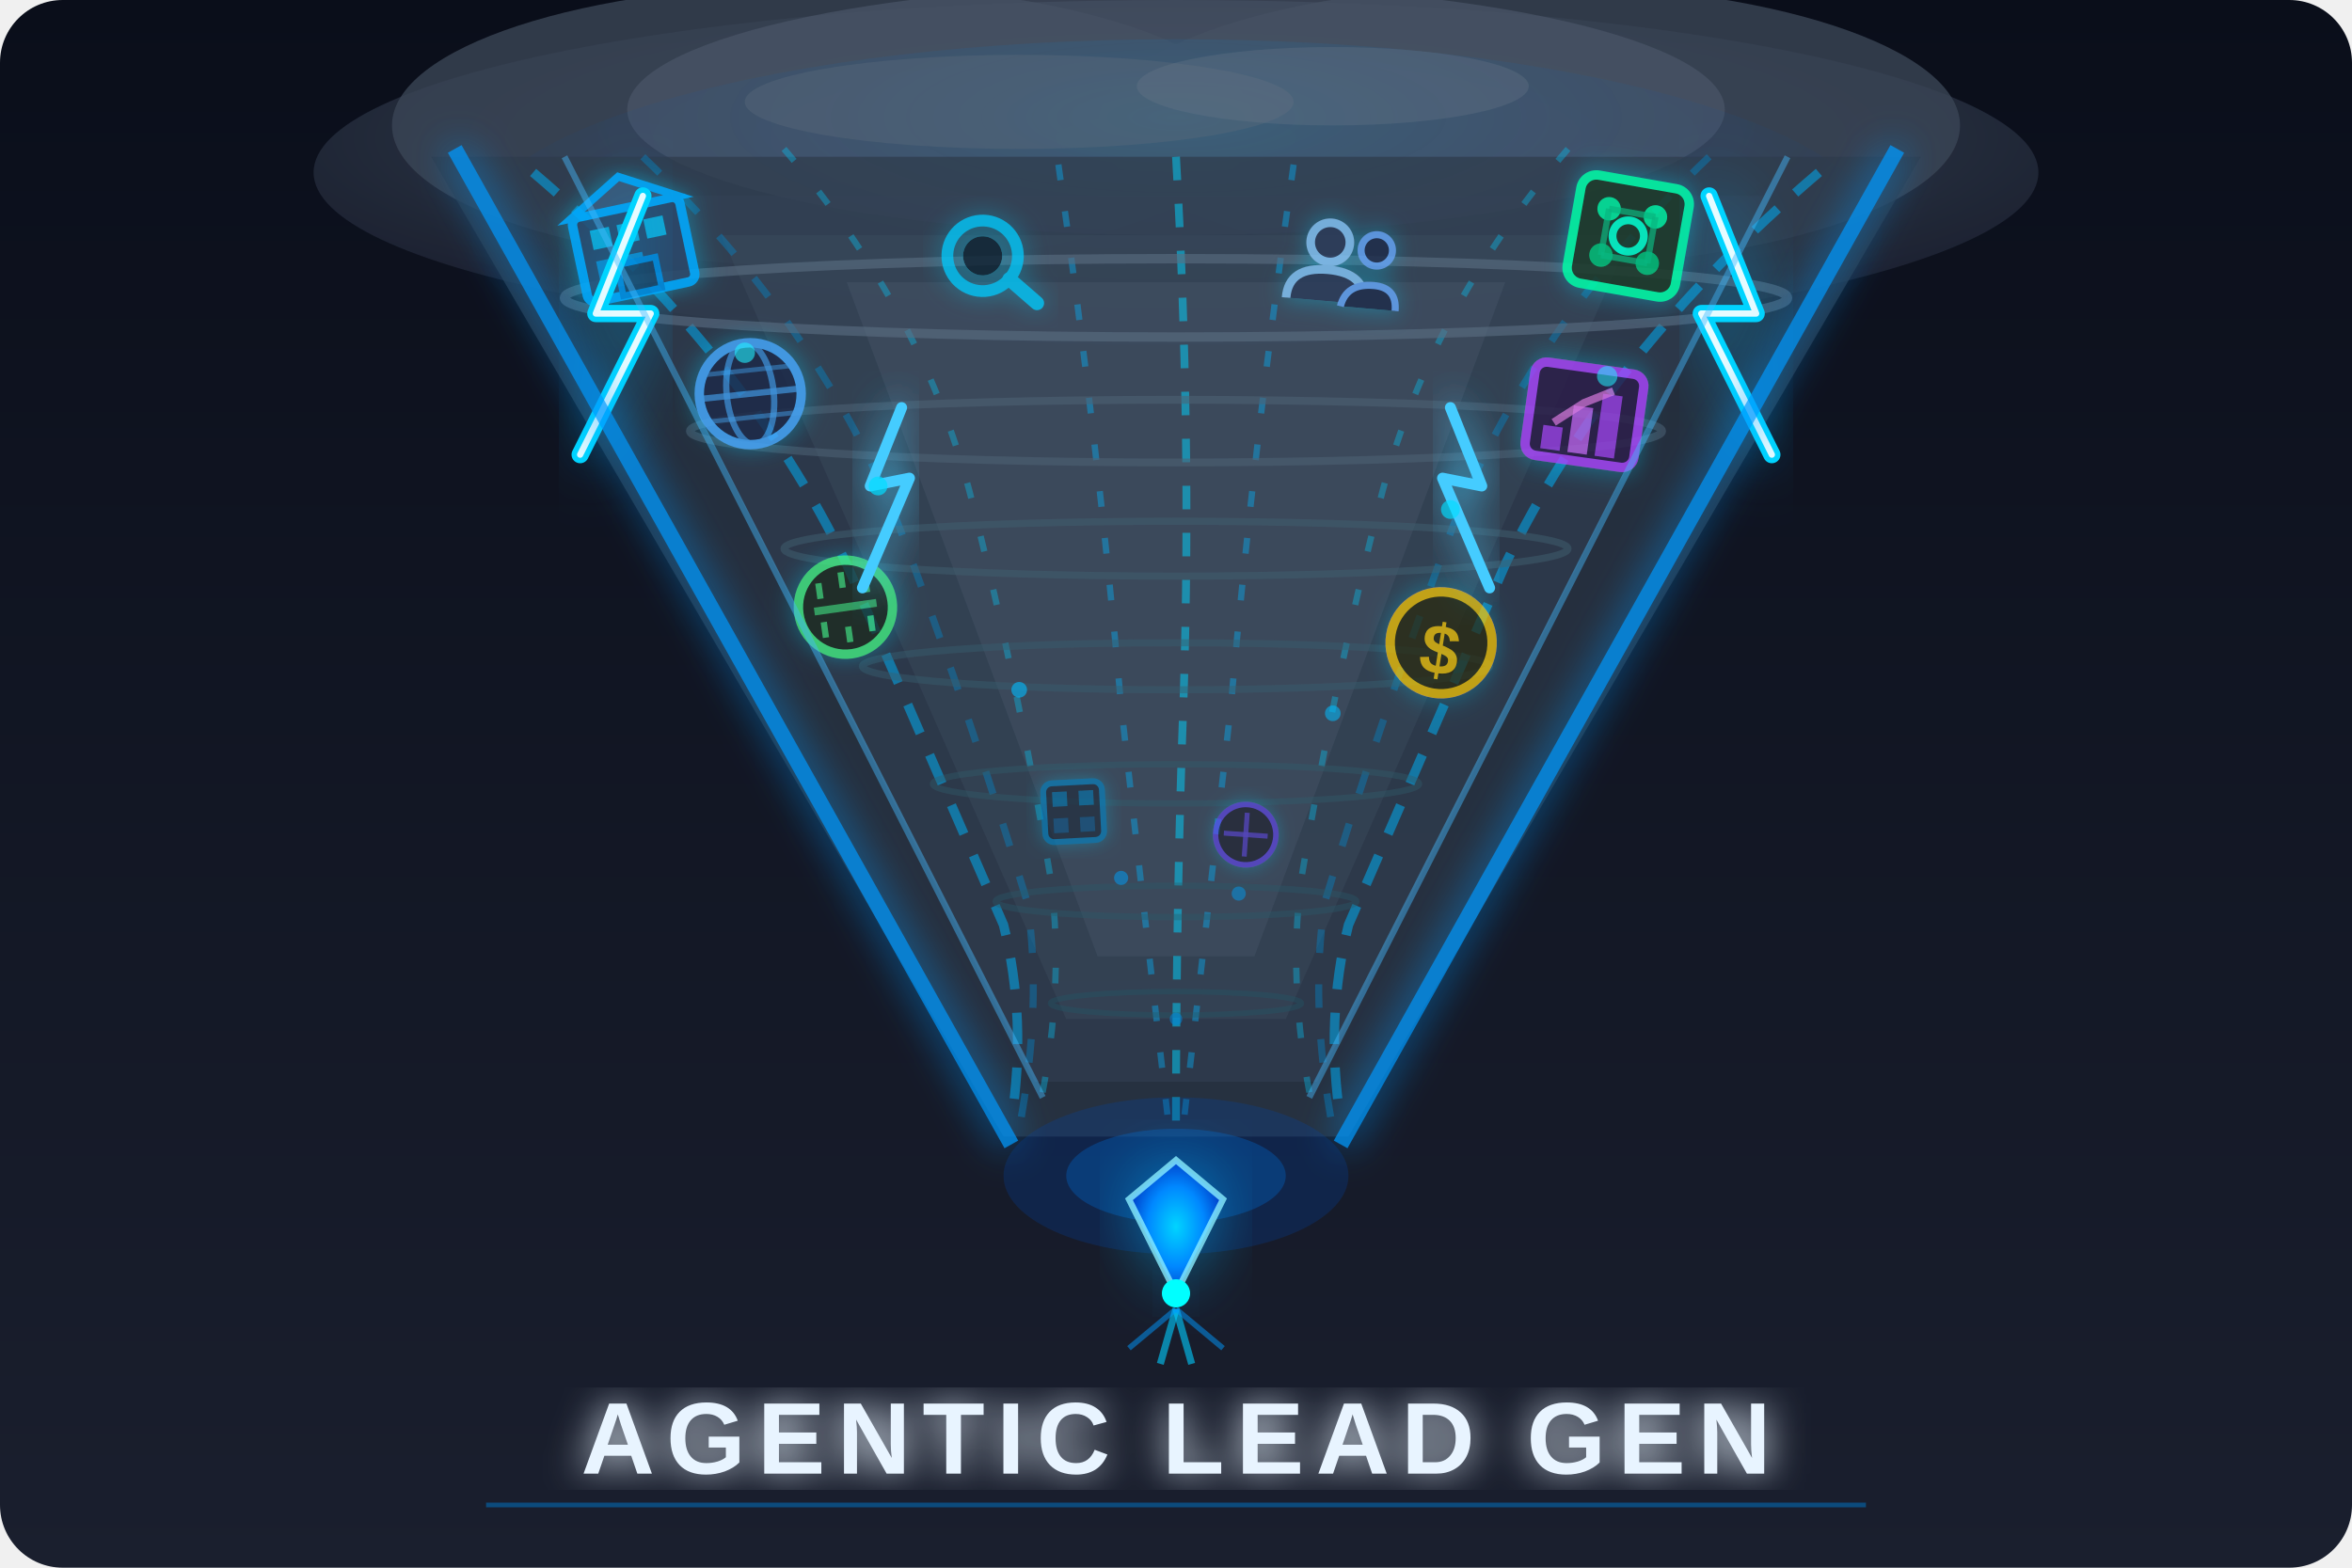
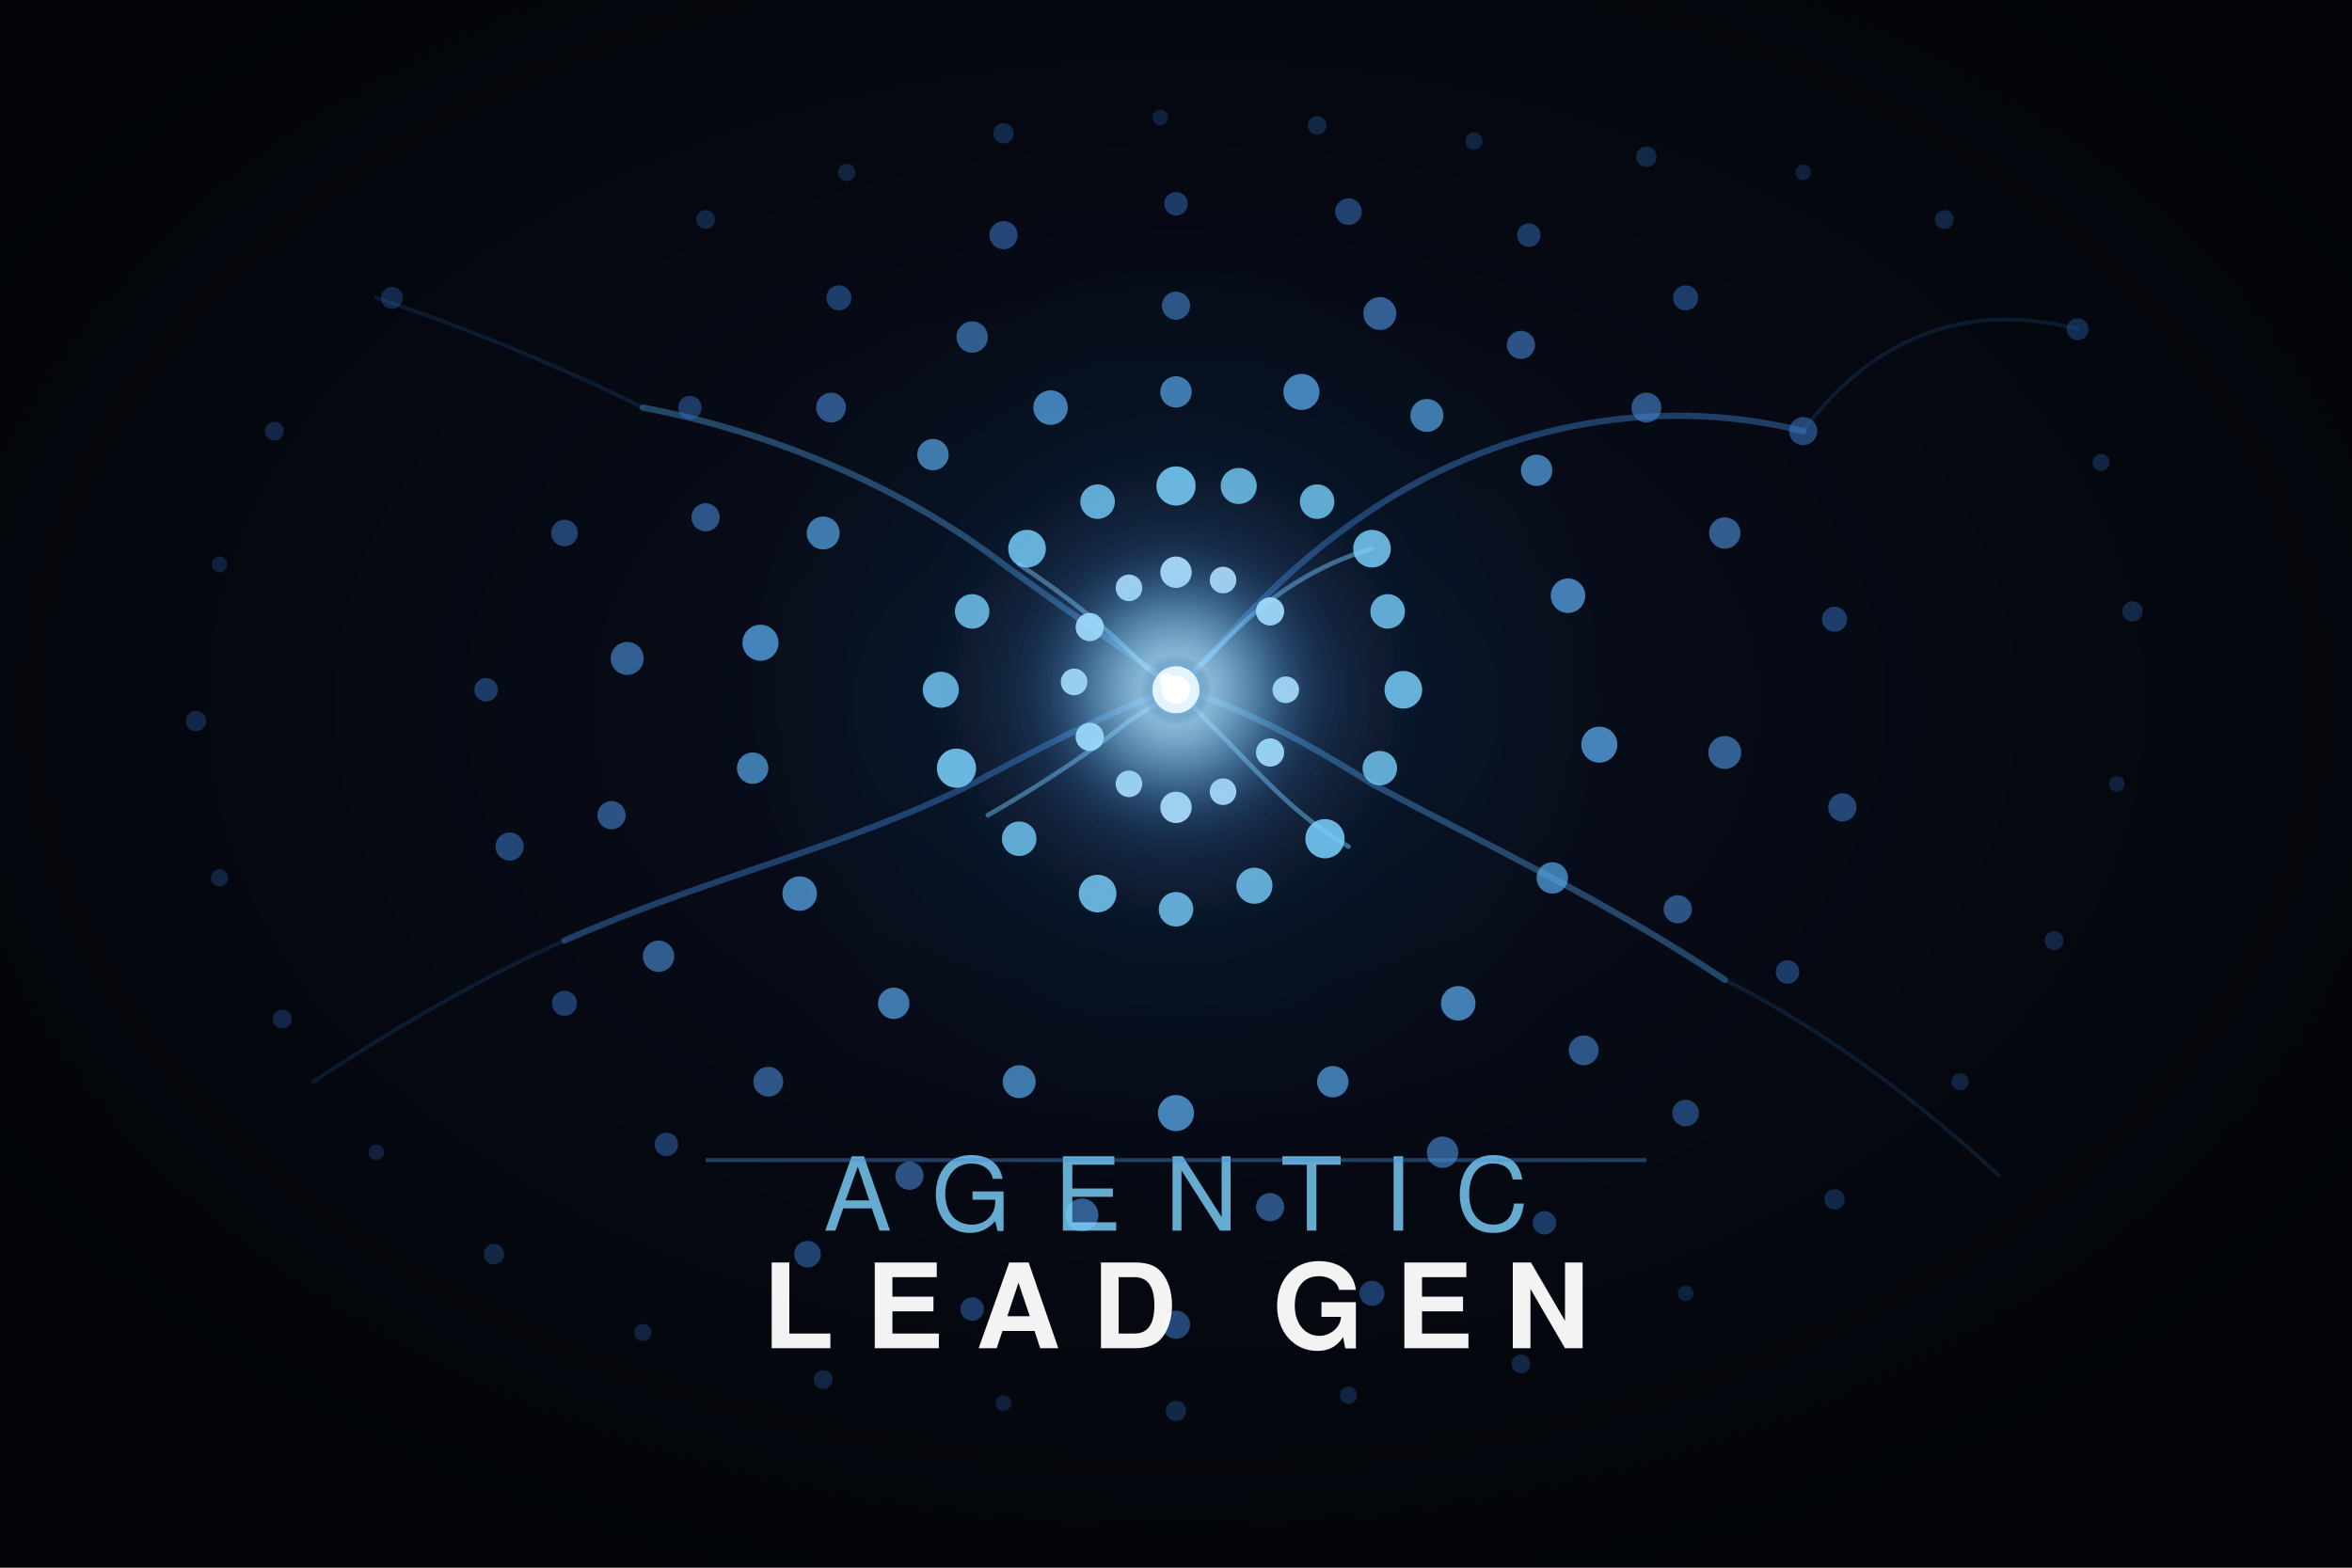
<svg xmlns="http://www.w3.org/2000/svg" viewBox="0 0 300 200" width="300" height="200">
  <defs>
-     <linearGradient id="bgGrad" x1="0%" y1="0%" x2="0%" y2="100%">
-       <stop offset="0%" style="stop-color:#0a0e1a;stop-opacity:1" />
-       <stop offset="100%" style="stop-color:#1a1f2e;stop-opacity:1" />
-     </linearGradient>
-     <radialGradient id="cloudGrad" cx="50%" cy="40%" r="60%">
-       <stop offset="0%" style="stop-color:#3d4a5c;stop-opacity:1" />
-       <stop offset="60%" style="stop-color:#2a3344;stop-opacity:1" />
-       <stop offset="100%" style="stop-color:#1a2030;stop-opacity:1" />
+     <radialGradient id="bgGrad" cx="50%" cy="45%" r="60%">
+       <stop offset="0%" stop-color="#0a0f1e" />
+       <stop offset="100%" stop-color="#020408" />
    </radialGradient>
-     <radialGradient id="vortexGrad" cx="50%" cy="20%" r="80%">
-       <stop offset="0%" style="stop-color:#00b4ff;stop-opacity:0.15" />
-       <stop offset="40%" style="stop-color:#0066cc;stop-opacity:0.08" />
-       <stop offset="100%" style="stop-color:#001133;stop-opacity:0" />
+     <radialGradient id="coreGlow" cx="50%" cy="50%" r="50%">
+       <stop offset="0%" stop-color="#ffffff" stop-opacity="1" />
+       <stop offset="20%" stop-color="#e8f4ff" stop-opacity="0.95" />
+       <stop offset="50%" stop-color="#60b8ff" stop-opacity="0.6" />
+       <stop offset="100%" stop-color="#1a3a6e" stop-opacity="0" />
    </radialGradient>
-     <radialGradient id="leadGrad" cx="50%" cy="50%" r="50%">
-       <stop offset="0%" style="stop-color:#00d4ff;stop-opacity:1" />
-       <stop offset="60%" style="stop-color:#0088ff;stop-opacity:1" />
-       <stop offset="100%" style="stop-color:#0044cc;stop-opacity:1" />
+     <radialGradient id="outerHalo" cx="50%" cy="50%" r="50%">
+       <stop offset="0%" stop-color="#4a9fff" stop-opacity="0.15" />
+       <stop offset="60%" stop-color="#1a5fa8" stop-opacity="0.05" />
+       <stop offset="100%" stop-color="#0d2a4e" stop-opacity="0" />
    </radialGradient>
-     <filter id="blueGlow" x="-20%" y="-20%" width="140%" height="140%">
-       <feGaussianBlur stdDeviation="2.5" result="blur" />
-       <feComposite in="SourceGraphic" in2="blur" operator="over" />
+     <filter id="coreBlur" x="-100%" y="-100%" width="300%" height="300%">
+       <feGaussianBlur stdDeviation="3.5" />
    </filter>
-     <filter id="strongGlow" x="-30%" y="-30%" width="160%" height="160%">
-       <feGaussianBlur stdDeviation="4" result="blur" />
-       <feFlood flood-color="#00b4ff" flood-opacity="0.6" result="color" />
-       <feComposite in="color" in2="blur" operator="in" result="glow" />
-       <feMerge>
-         <feMergeNode in="glow" />
-         <feMergeNode in="SourceGraphic" />
-       </feMerge>
+     <filter id="softGlow" x="-100%" y="-100%" width="300%" height="300%">
+       <feGaussianBlur stdDeviation="6" />
    </filter>
-     <filter id="iconGlow" x="-20%" y="-20%" width="140%" height="140%">
-       <feGaussianBlur stdDeviation="1.5" result="blur" />
-       <feFlood flood-color="#00d4ff" flood-opacity="0.5" result="color" />
-       <feComposite in="color" in2="blur" operator="in" result="glow" />
-       <feMerge>
-         <feMergeNode in="glow" />
-         <feMergeNode in="SourceGraphic" />
-       </feMerge>
-     </filter>
+     <clipPath id="bounds">
+       <rect width="300" height="200" />
+     </clipPath>
  </defs>
-   <rect width="300" height="200" fill="url(#bgGrad)" rx="8" />
-   <ellipse cx="150" cy="22" rx="110" ry="22" fill="url(#cloudGrad)" opacity="0.95" />
-   <ellipse cx="105" cy="16" rx="55" ry="18" fill="#3a4555" opacity="0.8" />
-   <ellipse cx="195" cy="16" rx="55" ry="18" fill="#3a4555" opacity="0.8" />
-   <ellipse cx="150" cy="14" rx="70" ry="16" fill="#4a5568" opacity="0.7" />
-   <ellipse cx="150" cy="30" rx="90" ry="25" fill="url(#vortexGrad)" />
-   <polygon points="55,20 245,20 172,145 128,145" fill="#2d3a4a" opacity="0.7" />
-   <polygon points="75,25 225,25 168,138 132,138" fill="#344155" opacity="0.5" />
-   <polygon points="92,30 208,30 164,130 136,130" fill="#3d4d60" opacity="0.4" />
-   <polygon points="108,36 192,36 160,122 140,122" fill="#4a5a6e" opacity="0.35" />
-   <path d="M68,22 Q95,45 108,72 Q118,95 128,118 Q131,130 129,143" stroke="#00aaee" stroke-width="1.2" fill="none" opacity="0.55" stroke-dasharray="4,3" />
-   <path d="M82,20 Q105,42 115,68 Q124,92 131,115 Q133,128 130,144" stroke="#0088cc" stroke-width="0.9" fill="none" opacity="0.4" stroke-dasharray="3,4" />
-   <path d="M100,19 Q118,40 124,64 Q130,88 134,112 Q136,127 132,144" stroke="#00ccff" stroke-width="0.8" fill="none" opacity="0.35" stroke-dasharray="2,5" />
-   <path d="M232,22 Q205,45 192,72 Q182,95 172,118 Q169,130 171,143" stroke="#00aaee" stroke-width="1.2" fill="none" opacity="0.55" stroke-dasharray="4,3" />
-   <path d="M218,20 Q195,42 185,68 Q176,92 169,115 Q167,128 170,144" stroke="#0088cc" stroke-width="0.9" fill="none" opacity="0.4" stroke-dasharray="3,4" />
-   <path d="M200,19 Q182,40 176,64 Q170,88 166,112 Q164,127 168,144" stroke="#00ccff" stroke-width="0.8" fill="none" opacity="0.35" stroke-dasharray="2,5" />
-   <path d="M150,20 Q152,55 151,88 Q150,115 150,143" stroke="#00d4ff" stroke-width="1" fill="none" opacity="0.5" stroke-dasharray="3,3" />
-   <path d="M135,21 Q140,56 143,90 Q146,117 149,143" stroke="#00b4ff" stroke-width="0.8" fill="none" opacity="0.4" stroke-dasharray="2,4" />
-   <path d="M165,21 Q160,56 157,90 Q154,117 151,143" stroke="#00b4ff" stroke-width="0.8" fill="none" opacity="0.4" stroke-dasharray="2,4" />
-   <ellipse cx="150" cy="38" rx="78" ry="5" fill="none" stroke="#5a6e82" stroke-width="1.2" opacity="0.6" />
-   <ellipse cx="150" cy="55" rx="62" ry="4" fill="none" stroke="#4d6275" stroke-width="1" opacity="0.55" />
-   <ellipse cx="150" cy="70" rx="50" ry="3.5" fill="none" stroke="#406070" stroke-width="0.9" opacity="0.5" />
-   <ellipse cx="150" cy="85" rx="40" ry="3" fill="none" stroke="#385e6e" stroke-width="0.9" opacity="0.45" />
-   <ellipse cx="150" cy="100" rx="31" ry="2.5" fill="none" stroke="#305c6c" stroke-width="0.8" opacity="0.4" />
-   <ellipse cx="150" cy="115" rx="23" ry="2" fill="none" stroke="#285a6a" stroke-width="0.8" opacity="0.38" />
-   <ellipse cx="150" cy="128" rx="16" ry="1.5" fill="none" stroke="#205868" stroke-width="0.7" opacity="0.35" />
-   <g transform="translate(72,24) rotate(-12)" filter="url(#iconGlow)" opacity="0.88">
-     <rect x="0" y="4" width="14" height="11" rx="1" fill="#2a4a6a" stroke="#00aaff" stroke-width="1.2" />
-     <rect x="2" y="6" width="2.5" height="2.5" fill="#00ccff" opacity="0.8" />
-     <rect x="5.5" y="6" width="2.5" height="2.5" fill="#00ccff" opacity="0.8" />
-     <rect x="9" y="6" width="2.5" height="2.5" fill="#00ccff" opacity="0.8" />
-     <rect x="2" y="10" width="2.5" height="2.5" fill="#00aaff" opacity="0.7" />
-     <rect x="5.5" y="10" width="2.5" height="2.5" fill="#00aaff" opacity="0.7" />
-     <rect x="4.5" y="11" width="5" height="4" fill="#1a3a5a" stroke="#0088dd" stroke-width="0.8" />
-     <polygon points="7,0 14,4 0,4" fill="#3a5a7a" stroke="#00aaff" stroke-width="1" />
+   <rect width="300" height="200" fill="url(#bgGrad)" />
+   <circle cx="150" cy="88" r="70" fill="url(#outerHalo)" filter="url(#softGlow)" />
+   <g clip-path="url(#bounds)">
+     <path d="M 230 55 C 210 50, 190 55, 175 65 C 163 73, 158 80, 152 86" fill="none" stroke="#4a9fff" stroke-width="0.8" stroke-opacity="0.35" stroke-linecap="round" />
+     <path d="M 265 42 C 250 38, 238 44, 230 55" fill="none" stroke="#2a6aaf" stroke-width="0.5" stroke-opacity="0.2" stroke-linecap="round" />
+     <path d="M 220 125 C 205 115, 190 108, 175 100 C 164 93, 157 90, 151 88" fill="none" stroke="#5ab4ff" stroke-width="0.8" stroke-opacity="0.35" stroke-linecap="round" />
+     <path d="M 255 150 C 242 138, 230 130, 220 125" fill="none" stroke="#2a6aaf" stroke-width="0.5" stroke-opacity="0.2" stroke-linecap="round" />
+     <path d="M 72 120 C 90 112, 108 108, 124 100 C 137 93, 144 90, 149 88" fill="none" stroke="#4a9fff" stroke-width="0.8" stroke-opacity="0.35" stroke-linecap="round" />
+     <path d="M 40 138 C 52 130, 63 124, 72 120" fill="none" stroke="#2a6aaf" stroke-width="0.5" stroke-opacity="0.2" stroke-linecap="round" />
+     <path d="M 82 52 C 98 55, 115 62, 128 72 C 139 80, 145 84, 149 87" fill="none" stroke="#5ab4ff" stroke-width="0.8" stroke-opacity="0.35" stroke-linecap="round" />
+     <path d="M 48 38 C 60 42, 72 47, 82 52" fill="none" stroke="#2a6aaf" stroke-width="0.5" stroke-opacity="0.2" stroke-linecap="round" />
+     <path d="M 175 70 C 168 72, 162 76, 157 81 C 154 84, 152 86, 151 87" fill="none" stroke="#7dd3ff" stroke-width="0.6" stroke-opacity="0.45" stroke-linecap="round" />
+     <path d="M 172 108 C 165 104, 160 98, 155 93 C 153 91, 151 89, 150.5 88" fill="none" stroke="#7dd3ff" stroke-width="0.6" stroke-opacity="0.45" stroke-linecap="round" />
+     <path d="M 126 104 C 133 100, 139 96, 144 92 C 147 90, 149 89, 150 88" fill="none" stroke="#7dd3ff" stroke-width="0.6" stroke-opacity="0.45" stroke-linecap="round" />
+     <path d="M 130 72 C 136 76, 141 80, 145 84 C 147 86, 149 87, 150 88" fill="none" stroke="#7dd3ff" stroke-width="0.6" stroke-opacity="0.45" stroke-linecap="round" />
+     <circle cx="265" cy="42" r="1.4" fill="#2a5a9f" fill-opacity="0.45" />
+     <circle cx="248" cy="28" r="1.2" fill="#2a5a9f" fill-opacity="0.38" />
+     <circle cx="230" cy="22" r="1.0" fill="#2a5a9f" fill-opacity="0.32" />
+     <circle cx="210" cy="20" r="1.3" fill="#2a5a9f" fill-opacity="0.40" />
+     <circle cx="188" cy="18" r="1.1" fill="#2a5a9f" fill-opacity="0.35" />
+     <circle cx="168" cy="16" r="1.2" fill="#2a5a9f" fill-opacity="0.38" />
+     <circle cx="148" cy="15" r="1.0" fill="#2a5a9f" fill-opacity="0.32" />
+     <circle cx="128" cy="17" r="1.3" fill="#2a5a9f" fill-opacity="0.40" />
+     <circle cx="108" cy="22" r="1.1" fill="#2a5a9f" fill-opacity="0.35" />
+     <circle cx="90" cy="28" r="1.2" fill="#2a5a9f" fill-opacity="0.38" />
+     <circle cx="50" cy="38" r="1.4" fill="#2a5a9f" fill-opacity="0.42" />
+     <circle cx="35" cy="55" r="1.2" fill="#2a5a9f" fill-opacity="0.38" />
+     <circle cx="28" cy="72" r="1.0" fill="#2a5a9f" fill-opacity="0.32" />
+     <circle cx="25" cy="92" r="1.3" fill="#2a5a9f" fill-opacity="0.40" />
+     <circle cx="28" cy="112" r="1.1" fill="#2a5a9f" fill-opacity="0.35" />
+     <circle cx="36" cy="130" r="1.2" fill="#2a5a9f" fill-opacity="0.38" />
+     <circle cx="48" cy="147" r="1.0" fill="#2a5a9f" fill-opacity="0.32" />
+     <circle cx="63" cy="160" r="1.3" fill="#2a5a9f" fill-opacity="0.40" />
+     <circle cx="82" cy="170" r="1.1" fill="#2a5a9f" fill-opacity="0.35" />
+     <circle cx="105" cy="176" r="1.2" fill="#2a5a9f" fill-opacity="0.38" />
+     <circle cx="128" cy="179" r="1.0" fill="#2a5a9f" fill-opacity="0.32" />
+     <circle cx="150" cy="180" r="1.3" fill="#2a5a9f" fill-opacity="0.40" />
+     <circle cx="172" cy="178" r="1.1" fill="#2a5a9f" fill-opacity="0.35" />
+     <circle cx="194" cy="174" r="1.2" fill="#2a5a9f" fill-opacity="0.38" />
+     <circle cx="215" cy="165" r="1.0" fill="#2a5a9f" fill-opacity="0.32" />
+     <circle cx="234" cy="153" r="1.3" fill="#2a5a9f" fill-opacity="0.40" />
+     <circle cx="250" cy="138" r="1.1" fill="#2a5a9f" fill-opacity="0.35" />
+     <circle cx="262" cy="120" r="1.2" fill="#2a5a9f" fill-opacity="0.38" />
+     <circle cx="270" cy="100" r="1.0" fill="#2a5a9f" fill-opacity="0.32" />
+     <circle cx="272" cy="78" r="1.3" fill="#2a5a9f" fill-opacity="0.40" />
+     <circle cx="268" cy="59" r="1.1" fill="#2a5a9f" fill-opacity="0.35" />
+     <circle cx="230" cy="55" r="1.8" fill="#3a78c8" fill-opacity="0.55" />
+     <circle cx="215" cy="38" r="1.6" fill="#3572c2" fill-opacity="0.50" />
+     <circle cx="195" cy="30" r="1.5" fill="#3572c2" fill-opacity="0.48" />
+     <circle cx="172" cy="27" r="1.7" fill="#3a78c8" fill-opacity="0.52" />
+     <circle cx="150" cy="26" r="1.5" fill="#3572c2" fill-opacity="0.48" />
+     <circle cx="128" cy="30" r="1.8" fill="#3a78c8" fill-opacity="0.55" />
+     <circle cx="107" cy="38" r="1.6" fill="#3572c2" fill-opacity="0.50" />
+     <circle cx="88" cy="52" r="1.5" fill="#3572c2" fill-opacity="0.48" />
+     <circle cx="72" cy="68" r="1.7" fill="#3a78c8" fill-opacity="0.52" />
+     <circle cx="62" cy="88" r="1.5" fill="#3572c2" fill-opacity="0.48" />
+     <circle cx="65" cy="108" r="1.8" fill="#3a78c8" fill-opacity="0.55" />
+     <circle cx="72" cy="128" r="1.6" fill="#3572c2" fill-opacity="0.50" />
+     <circle cx="85" cy="146" r="1.5" fill="#3572c2" fill-opacity="0.48" />
+     <circle cx="103" cy="160" r="1.7" fill="#3a78c8" fill-opacity="0.52" />
+     <circle cx="124" cy="167" r="1.5" fill="#3572c2" fill-opacity="0.48" />
+     <circle cx="150" cy="169" r="1.8" fill="#3a78c8" fill-opacity="0.55" />
+     <circle cx="175" cy="165" r="1.6" fill="#3572c2" fill-opacity="0.50" />
+     <circle cx="197" cy="156" r="1.5" fill="#3572c2" fill-opacity="0.48" />
+     <circle cx="215" cy="142" r="1.7" fill="#3a78c8" fill-opacity="0.52" />
+     <circle cx="228" cy="124" r="1.5" fill="#3572c2" fill-opacity="0.48" />
+     <circle cx="235" cy="103" r="1.8" fill="#3a78c8" fill-opacity="0.55" />
+     <circle cx="234" cy="79" r="1.6" fill="#3572c2" fill-opacity="0.50" />
+     <circle cx="220" cy="68" r="2.0" fill="#4a8ed8" fill-opacity="0.62" />
+     <circle cx="210" cy="52" r="1.9" fill="#4888d4" fill-opacity="0.60" />
+     <circle cx="194" cy="44" r="1.8" fill="#4888d4" fill-opacity="0.58" />
+     <circle cx="176" cy="40" r="2.1" fill="#4a8ed8" fill-opacity="0.65" />
+     <circle cx="150" cy="39" r="1.8" fill="#4888d4" fill-opacity="0.58" />
+     <circle cx="124" cy="43" r="2.0" fill="#4a8ed8" fill-opacity="0.62" />
+     <circle cx="106" cy="52" r="1.9" fill="#4888d4" fill-opacity="0.60" />
+     <circle cx="90" cy="66" r="1.8" fill="#4888d4" fill-opacity="0.58" />
+     <circle cx="80" cy="84" r="2.1" fill="#4a8ed8" fill-opacity="0.65" />
+     <circle cx="78" cy="104" r="1.8" fill="#4888d4" fill-opacity="0.58" />
+     <circle cx="84" cy="122" r="2.0" fill="#4a8ed8" fill-opacity="0.62" />
+     <circle cx="98" cy="138" r="1.9" fill="#4888d4" fill-opacity="0.60" />
+     <circle cx="116" cy="150" r="1.8" fill="#4888d4" fill-opacity="0.58" />
+     <circle cx="138" cy="155" r="2.1" fill="#4a8ed8" fill-opacity="0.65" />
+     <circle cx="162" cy="154" r="1.8" fill="#4888d4" fill-opacity="0.58" />
+     <circle cx="184" cy="147" r="2.0" fill="#4a8ed8" fill-opacity="0.62" />
+     <circle cx="202" cy="134" r="1.9" fill="#4888d4" fill-opacity="0.60" />
+     <circle cx="214" cy="116" r="1.8" fill="#4888d4" fill-opacity="0.58" />
+     <circle cx="220" cy="96" r="2.1" fill="#4a8ed8" fill-opacity="0.65" />
+     <circle cx="200" cy="76" r="2.2" fill="#5aabee" fill-opacity="0.72" />
+     <circle cx="196" cy="60" r="2.0" fill="#58a8ea" fill-opacity="0.70" />
+     <circle cx="182" cy="53" r="2.1" fill="#58a8ea" fill-opacity="0.70" />
+     <circle cx="166" cy="50" r="2.3" fill="#5aabee" fill-opacity="0.75" />
+     <circle cx="150" cy="50" r="2.0" fill="#58a8ea" fill-opacity="0.70" />
+     <circle cx="134" cy="52" r="2.2" fill="#5aabee" fill-opacity="0.72" />
+     <circle cx="119" cy="58" r="2.0" fill="#58a8ea" fill-opacity="0.70" />
+     <circle cx="105" cy="68" r="2.1" fill="#58a8ea" fill-opacity="0.70" />
+     <circle cx="97" cy="82" r="2.3" fill="#5aabee" fill-opacity="0.75" />
+     <circle cx="96" cy="98" r="2.0" fill="#58a8ea" fill-opacity="0.70" />
+     <circle cx="102" cy="114" r="2.2" fill="#5aabee" fill-opacity="0.72" />
+     <circle cx="114" cy="128" r="2.0" fill="#58a8ea" fill-opacity="0.70" />
+     <circle cx="130" cy="138" r="2.1" fill="#58a8ea" fill-opacity="0.70" />
+     <circle cx="150" cy="142" r="2.3" fill="#5aabee" fill-opacity="0.75" />
+     <circle cx="170" cy="138" r="2.0" fill="#58a8ea" fill-opacity="0.70" />
+     <circle cx="186" cy="128" r="2.2" fill="#5aabee" fill-opacity="0.72" />
+     <circle cx="198" cy="112" r="2.0" fill="#58a8ea" fill-opacity="0.70" />
+     <circle cx="204" cy="95" r="2.3" fill="#5aabee" fill-opacity="0.75" />
+     <circle cx="175" cy="70" r="2.4" fill="#7dd3ff" fill-opacity="0.82" />
+     <circle cx="168" cy="64" r="2.2" fill="#7ad0fc" fill-opacity="0.80" />
+     <circle cx="158" cy="62" r="2.3" fill="#7ad0fc" fill-opacity="0.80" />
+     <circle cx="150" cy="62" r="2.5" fill="#7dd3ff" fill-opacity="0.85" />
+     <circle cx="140" cy="64" r="2.2" fill="#7ad0fc" fill-opacity="0.80" />
+     <circle cx="131" cy="70" r="2.4" fill="#7dd3ff" fill-opacity="0.82" />
+     <circle cx="124" cy="78" r="2.2" fill="#7ad0fc" fill-opacity="0.80" />
+     <circle cx="120" cy="88" r="2.3" fill="#7ad0fc" fill-opacity="0.80" />
+     <circle cx="122" cy="98" r="2.5" fill="#7dd3ff" fill-opacity="0.85" />
+     <circle cx="130" cy="107" r="2.2" fill="#7ad0fc" fill-opacity="0.80" />
+     <circle cx="140" cy="114" r="2.4" fill="#7dd3ff" fill-opacity="0.82" />
+     <circle cx="150" cy="116" r="2.2" fill="#7ad0fc" fill-opacity="0.80" />
+     <circle cx="160" cy="113" r="2.3" fill="#7ad0fc" fill-opacity="0.80" />
+     <circle cx="169" cy="107" r="2.5" fill="#7dd3ff" fill-opacity="0.85" />
+     <circle cx="176" cy="98" r="2.2" fill="#7ad0fc" fill-opacity="0.80" />
+     <circle cx="179" cy="88" r="2.4" fill="#7dd3ff" fill-opacity="0.82" />
+     <circle cx="177" cy="78" r="2.2" fill="#7ad0fc" fill-opacity="0.80" />
+     <circle cx="162" cy="78" r="1.8" fill="#b8eaff" fill-opacity="0.90" />
+     <circle cx="156" cy="74" r="1.7" fill="#c4eeff" fill-opacity="0.88" />
+     <circle cx="150" cy="73" r="2.0" fill="#c4eeff" fill-opacity="0.90" />
+     <circle cx="144" cy="75" r="1.7" fill="#c4eeff" fill-opacity="0.88" />
+     <circle cx="139" cy="80" r="1.8" fill="#b8eaff" fill-opacity="0.90" />
+     <circle cx="137" cy="87" r="1.7" fill="#c4eeff" fill-opacity="0.88" />
+     <circle cx="139" cy="94" r="1.8" fill="#b8eaff" fill-opacity="0.90" />
+     <circle cx="144" cy="100" r="1.7" fill="#c4eeff" fill-opacity="0.88" />
+     <circle cx="150" cy="103" r="2.0" fill="#c4eeff" fill-opacity="0.90" />
+     <circle cx="156" cy="101" r="1.7" fill="#c4eeff" fill-opacity="0.88" />
+     <circle cx="162" cy="96" r="1.8" fill="#b8eaff" fill-opacity="0.90" />
+     <circle cx="164" cy="88" r="1.7" fill="#c4eeff" fill-opacity="0.88" />
+     <circle cx="150" cy="88" r="22" fill="#4a9fff" fill-opacity="0.18" filter="url(#softGlow)" />
+     <circle cx="150" cy="88" r="14" fill="#7dd3ff" fill-opacity="0.40" filter="url(#coreBlur)" />
+     <circle cx="150" cy="88" r="8" fill="#b8e8ff" fill-opacity="0.75" filter="url(#coreBlur)" />
+     <circle cx="150" cy="88" r="4.5" fill="url(#coreGlow)" />
+     <circle cx="150" cy="88" r="3.0" fill="#e8f6ff" fill-opacity="0.97" />
+     <circle cx="150" cy="88" r="1.8" fill="#ffffff" />
+     <circle cx="148.8" cy="86.8" r="0.9" fill="#ffffff" fill-opacity="0.95" />
  </g>
-   <g transform="translate(202,22) rotate(10)" filter="url(#iconGlow)" opacity="0.85">
-     <rect x="0" y="0" width="14" height="14" rx="2" fill="#1a3a2a" stroke="#00ffaa" stroke-width="1.2" />
-     <circle cx="4" cy="4" r="1.5" fill="#00ffaa" opacity="0.9" />
-     <circle cx="10" cy="4" r="1.5" fill="#00ffaa" opacity="0.9" />
-     <circle cx="4" cy="10" r="1.5" fill="#00dd88" opacity="0.8" />
-     <circle cx="10" cy="10" r="1.5" fill="#00dd88" opacity="0.8" />
-     <line x1="4" y1="4" x2="10" y2="4" stroke="#00cc88" stroke-width="0.8" opacity="0.7" />
-     <line x1="4" y1="4" x2="4" y2="10" stroke="#00cc88" stroke-width="0.8" opacity="0.7" />
-     <line x1="10" y1="4" x2="10" y2="10" stroke="#00cc88" stroke-width="0.8" opacity="0.7" />
-     <line x1="4" y1="10" x2="10" y2="10" stroke="#00cc88" stroke-width="0.8" opacity="0.7" />
-     <circle cx="7" cy="7" r="2" fill="none" stroke="#00ffcc" stroke-width="1" />
-   </g>
-   <g transform="translate(88,44) rotate(-6)" filter="url(#iconGlow)" opacity="0.82">
-     <circle cx="7" cy="7" r="6.5" fill="#1a2a4a" stroke="#44aaff" stroke-width="1.2" />
-     <ellipse cx="7" cy="7" rx="3" ry="6.5" fill="none" stroke="#44aaff" stroke-width="0.8" opacity="0.7" />
-     <line x1="0.5" y1="7" x2="13.5" y2="7" stroke="#44aaff" stroke-width="0.8" opacity="0.7" />
-     <line x1="1.5" y1="4" x2="12.5" y2="4" stroke="#44aaff" stroke-width="0.6" opacity="0.5" />
-     <line x1="1.5" y1="10" x2="12.5" y2="10" stroke="#44aaff" stroke-width="0.6" opacity="0.5" />
-   </g>
-   <g transform="translate(196,46) rotate(8)" filter="url(#iconGlow)" opacity="0.8">
-     <rect x="0" y="0" width="14" height="12" rx="1.5" fill="#2a1a4a" stroke="#aa44ff" stroke-width="1.2" />
-     <rect x="2" y="8" width="2.5" height="3" fill="#aa44ff" opacity="0.85" />
-     <rect x="5.5" y="5" width="2.5" height="6" fill="#cc66ff" opacity="0.85" />
-     <rect x="9" y="3" width="2.5" height="8" fill="#aa44ff" opacity="0.85" />
-     <polyline points="3.25,7.5 6.75,4.5 10.25,2.5" fill="none" stroke="#ff88ff" stroke-width="1" opacity="0.7" />
-   </g>
-   <g transform="translate(120,28) rotate(-4)" filter="url(#iconGlow)" opacity="0.78">
-     <circle cx="5" cy="5" r="4.5" fill="none" stroke="#00ccff" stroke-width="1.5" />
-     <circle cx="5" cy="5" r="2.5" fill="#0a2030" />
-     <line x1="8.2" y1="8.2" x2="11.5" y2="11.5" stroke="#00ccff" stroke-width="1.8" stroke-linecap="round" />
-   </g>
-   <g transform="translate(165,27) rotate(5)" filter="url(#iconGlow)" opacity="0.78">
-     <circle cx="5" cy="3.5" r="2.5" fill="#2a3a5a" stroke="#88ccff" stroke-width="1.1" />
-     <path d="M0,11 Q0,7 5,7 Q10,7 10,11" fill="#2a3a5a" stroke="#88ccff" stroke-width="1.1" />
-     <circle cx="11" cy="4" r="2" fill="#1a2a4a" stroke="#66aaff" stroke-width="0.9" />
-     <path d="M7,11.5 Q7.5,8.5 11,8.5 Q14,8.5 14,11.5" fill="#1a2a4a" stroke="#66aaff" stroke-width="0.9" />
-   </g>
-   <g transform="translate(100,72) rotate(-8)" filter="url(#iconGlow)" opacity="0.72">
-     <ellipse cx="7" cy="6.5" rx="6" ry="6" fill="#1a2a1a" stroke="#44ff88" stroke-width="1.2" />
-     <line x1="4" y1="3" x2="4" y2="5" stroke="#44ff88" stroke-width="0.8" opacity="0.8" />
-     <line x1="7" y1="2" x2="7" y2="4" stroke="#44ff88" stroke-width="0.8" opacity="0.8" />
-     <line x1="10" y1="3" x2="10" y2="5" stroke="#44ff88" stroke-width="0.8" opacity="0.8" />
-     <line x1="3" y1="6.5" x2="11" y2="6.5" stroke="#44ff88" stroke-width="1" opacity="0.7" />
-     <line x1="4" y1="8" x2="4" y2="10" stroke="#44ff88" stroke-width="0.8" opacity="0.8" />
-     <line x1="7" y1="9" x2="7" y2="11" stroke="#44ff88" stroke-width="0.8" opacity="0.8" />
-     <line x1="10" y1="8" x2="10" y2="10" stroke="#44ff88" stroke-width="0.8" opacity="0.8" />
-   </g>
-   <g transform="translate(178,74) rotate(9)" filter="url(#iconGlow)" opacity="0.7">
-     <circle cx="7" cy="7" r="6.5" fill="#2a2a0a" stroke="#ffcc00" stroke-width="1.2" />
-     <text x="7" y="11" text-anchor="middle" font-size="9" font-weight="bold" fill="#ffcc00" font-family="Arial, sans-serif">$</text>
-   </g>
-   <g transform="translate(133,100) rotate(-3) scale(0.75)" filter="url(#iconGlow)" opacity="0.6">
-     <rect x="0" y="0" width="10" height="10" rx="1.5" fill="#1a2a3a" stroke="#0088cc" stroke-width="1" />
-     <rect x="1.5" y="1.5" width="2.5" height="2.5" fill="#0088cc" opacity="0.8" />
-     <rect x="6" y="1.5" width="2.5" height="2.5" fill="#0088cc" opacity="0.8" />
-     <rect x="1.5" y="6" width="2.5" height="2.5" fill="#0066aa" opacity="0.7" />
-     <rect x="6" y="6" width="2.5" height="2.5" fill="#0066aa" opacity="0.7" />
-   </g>
-   <g transform="translate(155,102) rotate(4) scale(0.7)" filter="url(#iconGlow)" opacity="0.58">
-     <circle cx="6" cy="6" r="5.5" fill="#1a1a2a" stroke="#6644ff" stroke-width="1" />
-     <line x1="6" y1="2" x2="6" y2="10" stroke="#6644ff" stroke-width="0.9" opacity="0.8" />
-     <line x1="2" y1="6" x2="10" y2="6" stroke="#6644ff" stroke-width="0.9" opacity="0.8" />
-   </g>
-   <polyline points="82,25 76,40 83,40 74,58" stroke="#00d4ff" stroke-width="2.2" fill="none" filter="url(#strongGlow)" stroke-linecap="round" stroke-linejoin="round" />
-   <polyline points="82,25 76,40 83,40 74,58" stroke="#ffffff" stroke-width="0.8" fill="none" opacity="0.9" stroke-linecap="round" stroke-linejoin="round" />
-   <polyline points="218,25 224,40 217,40 226,58" stroke="#00d4ff" stroke-width="2.2" fill="none" filter="url(#strongGlow)" stroke-linecap="round" stroke-linejoin="round" />
-   <polyline points="218,25 224,40 217,40 226,58" stroke="#ffffff" stroke-width="0.8" fill="none" opacity="0.9" stroke-linecap="round" stroke-linejoin="round" />
-   <polyline points="115,52 111,62 116,61 110,75" stroke="#44ccff" stroke-width="1.4" fill="none" filter="url(#blueGlow)" stroke-linecap="round" stroke-linejoin="round" />
-   <polyline points="185,52 189,62 184,61 190,75" stroke="#44ccff" stroke-width="1.4" fill="none" filter="url(#blueGlow)" stroke-linecap="round" stroke-linejoin="round" />
-   <line x1="58" y1="19" x2="129" y2="146" stroke="#0099ff" stroke-width="2" opacity="0.75" filter="url(#blueGlow)" />
-   <line x1="242" y1="19" x2="171" y2="146" stroke="#0099ff" stroke-width="2" opacity="0.75" filter="url(#blueGlow)" />
-   <line x1="72" y1="20" x2="133" y2="140" stroke="#44bbff" stroke-width="0.8" opacity="0.45" />
-   <line x1="228" y1="20" x2="167" y2="140" stroke="#44bbff" stroke-width="0.8" opacity="0.45" />
-   <ellipse cx="150" cy="150" rx="22" ry="10" fill="#0044aa" opacity="0.25" />
-   <ellipse cx="150" cy="150" rx="14" ry="6" fill="#0066cc" opacity="0.35" />
-   <line x1="150" y1="146" x2="150" y2="158" stroke="#00aaff" stroke-width="3" stroke-linecap="round" filter="url(#blueGlow)" />
-   <polygon points="150,165 144,153 150,148 156,153" fill="url(#leadGrad)" filter="url(#strongGlow)" />
-   <polygon points="150,165 144,153 150,148 156,153" fill="none" stroke="#88eeff" stroke-width="0.8" opacity="0.8" />
-   <circle cx="150" cy="165" r="1.8" fill="#00ffff" filter="url(#strongGlow)" />
-   <line x1="150" y1="167" x2="148" y2="174" stroke="#00ccff" stroke-width="0.9" opacity="0.6" />
-   <line x1="150" y1="167" x2="152" y2="174" stroke="#00ccff" stroke-width="0.9" opacity="0.6" />
-   <line x1="150" y1="167" x2="144" y2="172" stroke="#0099ff" stroke-width="0.7" opacity="0.5" />
-   <line x1="150" y1="167" x2="156" y2="172" stroke="#0099ff" stroke-width="0.7" opacity="0.5" />
-   <text x="150" y="188" text-anchor="middle" font-family="'Helvetica Neue', Arial, sans-serif" font-size="13" font-weight="700" letter-spacing="1.5" fill="#e8f4ff" filter="url(#blueGlow)">AGENTIC LEAD GEN</text>
-   <line x1="62" y1="192" x2="238" y2="192" stroke="#0077cc" stroke-width="0.6" opacity="0.5" />
-   <ellipse cx="130" cy="13" rx="35" ry="6" fill="#5a6a7a" opacity="0.4" />
-   <ellipse cx="170" cy="11" rx="25" ry="5" fill="#6a7a8a" opacity="0.3" />
-   <circle cx="112" cy="62" r="1.2" fill="#00ddff" opacity="0.7" />
-   <circle cx="185" cy="65" r="1.2" fill="#00ddff" opacity="0.65" />
-   <circle cx="130" cy="88" r="1" fill="#00bbff" opacity="0.6" />
-   <circle cx="170" cy="91" r="1" fill="#00bbff" opacity="0.55" />
-   <circle cx="143" cy="112" r="0.9" fill="#0099ee" opacity="0.55" />
-   <circle cx="158" cy="114" r="0.9" fill="#0099ee" opacity="0.5" />
-   <circle cx="150" cy="130" r="0.8" fill="#0088dd" opacity="0.5" />
-   <circle cx="95" cy="45" r="1.3" fill="#22eeff" opacity="0.6" />
-   <circle cx="205" cy="48" r="1.3" fill="#22eeff" opacity="0.55" />
+   <text x="150" y="157" font-family="'Helvetica Neue', Helvetica, Arial, sans-serif" font-size="13" font-weight="300" fill="#7dd3ff" fill-opacity="0.80" letter-spacing="5.5" text-anchor="middle">AGENTIC</text>
+   <text x="150" y="172" font-family="'Helvetica Neue', Helvetica, Arial, sans-serif" font-size="15" font-weight="600" fill="#ffffff" fill-opacity="0.95" letter-spacing="4" text-anchor="middle">LEAD GEN</text>
+   <line x1="90" y1="148" x2="210" y2="148" stroke="#4a8ed8" stroke-width="0.5" stroke-opacity="0.40" />
</svg>
